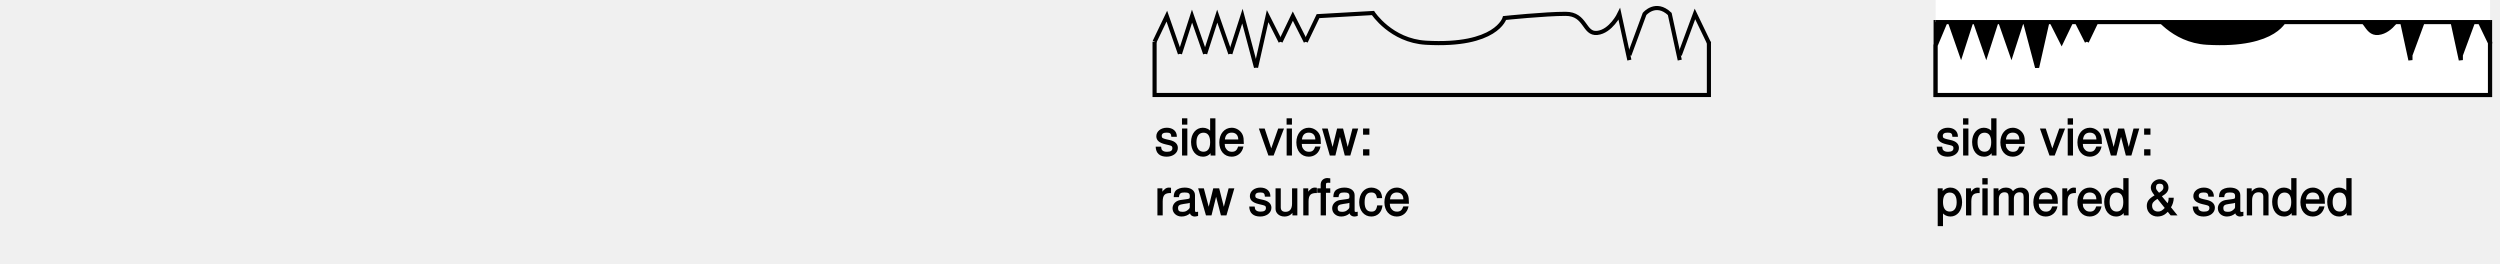
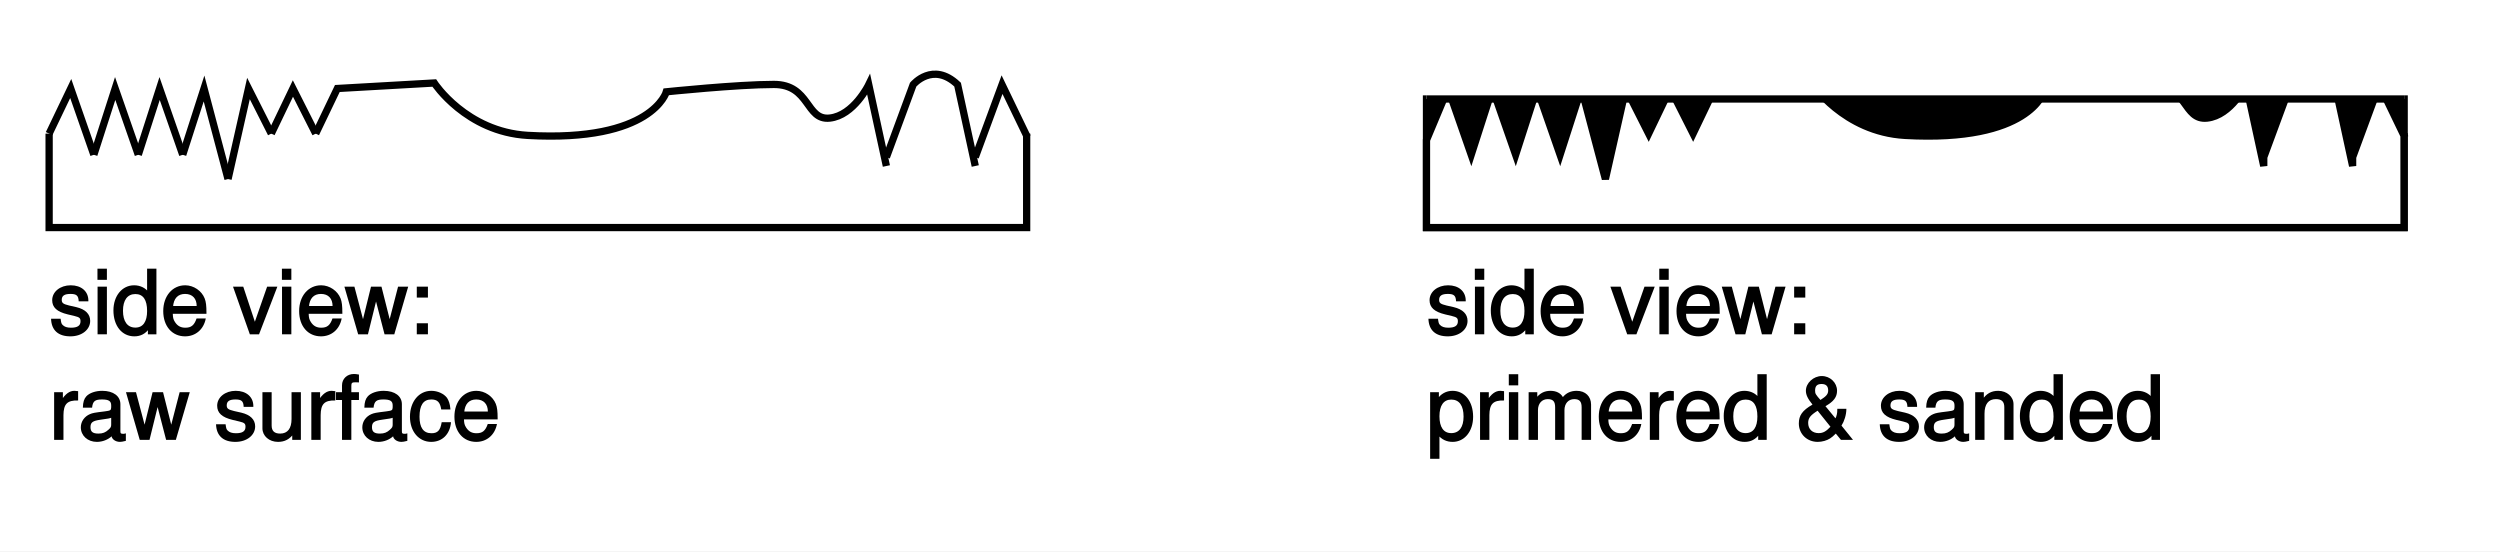
- <svg xmlns="http://www.w3.org/2000/svg" xmlns:xlink="http://www.w3.org/1999/xlink" width="605.74pt" height="63.85pt" viewBox="0 0 605.74 63.85" version="1.1">
+ <svg xmlns="http://www.w3.org/2000/svg" width="458" height="101" viewBox="0 0 458 101" fill="none">
+   <g clip-path="url(#clip0_545_529)">
+     <rect width="458" height="101" fill="white" />
+     <path d="M440.443 18.135V41.688H261.333V18.135H440.443Z" fill="black" />
+     <path d="M440.443 18.135V41.688H261.333V18.135H440.443Z" stroke="black" stroke-width="1.333" />
+     <path d="M9 24.479V41.688H188.083V24.479" stroke="black" stroke-width="1.333" />
+     <path d="M178.667 30.412L175.432 15.505C170.891 11.208 167.292 15.505 167.292 15.505L162.385 28.802" stroke="black" stroke-width="1.333" />
+     <path d="M178.667 28.802L183.573 15.505L188.193 25.083" stroke="black" stroke-width="1.333" />
+     <path d="M17.193 28.354L12.958 16.213L9 24.479" stroke="black" stroke-width="1.333" />
+     <path d="M17.193 28.354L21.099 16.213L25.333 28.354" stroke="black" stroke-width="1.333" />
+     <path d="M25.333 28.354L29.24 16.213L33.474 28.354" stroke="black" stroke-width="1.333" />
+     <path d="M33.474 28.354L37.38 16.213L41.776 32.802" stroke="black" stroke-width="1.333" />
+     <path d="M41.776 32.802L45.521 16.213L49.698 24.479" stroke="black" stroke-width="1.333" />
+     <path d="M49.698 24.479L53.661 16.213L57.839 24.479" stroke="black" stroke-width="1.333" />
+     <path d="M16.188 55.015C16.167 53.369 14.896 52.265 12.958 52.265C11.021 52.265 9.562 53.453 9.562 54.994C9.562 56.307 10.417 57.119 12.417 57.598L13.646 57.89C14.583 58.119 14.75 58.286 14.75 58.869C14.75 59.682 14.167 60.036 13 60.036C12.271 60.036 11.792 59.869 11.458 59.515C11.25 59.286 11.208 59.161 11.104 58.39H9.354C9.417 60.515 10.688 61.619 12.896 61.619C15 61.619 16.521 60.39 16.521 58.786C16.521 57.536 15.646 56.661 13.979 56.265L12.688 55.973C11.604 55.703 11.312 55.536 11.312 54.932C11.312 54.161 11.833 53.848 12.917 53.848C14 53.848 14.375 54.14 14.417 55.203H16.188V55.015Z" fill="black" />
+     <path d="M19.396 52.515H17.875V61.244H19.583V52.515H19.396ZM19.396 49.223H17.854V51.265H19.583V49.223H19.396Z" fill="black" />
+     <path d="M28.469 49.223H26.948V53.744L27.281 53.619C26.719 52.765 25.698 52.265 24.573 52.265C22.385 52.265 20.781 54.182 20.781 56.869C20.781 59.703 22.344 61.619 24.614 61.619C25.76 61.619 26.698 61.14 27.406 60.098L27.094 59.973V61.244H28.656V49.223H28.469ZM24.802 53.869C26.239 53.869 26.948 54.953 26.948 56.973C26.948 58.911 26.219 60.015 24.802 60.015C23.344 60.015 22.531 58.89 22.531 56.932C22.531 54.994 23.344 53.869 24.802 53.869Z" fill="black" />
+     <path d="M37.823 57.328C37.823 56.036 37.74 55.286 37.49 54.661C36.948 53.286 35.49 52.265 33.927 52.265C31.594 52.265 29.906 54.223 29.906 56.994C29.906 59.765 31.531 61.619 33.906 61.619C35.823 61.619 37.323 60.348 37.698 58.348H36.011C35.573 59.619 35.011 60.036 33.948 60.036C33.094 60.036 32.511 59.703 32.052 58.994C31.74 58.515 31.677 58.161 31.656 57.494H37.823V57.328ZM31.698 56.244C31.802 54.682 32.573 53.848 33.906 53.848C35.281 53.848 36.031 54.723 36.031 56.057H31.698V56.244Z" fill="black" />
+     <path d="M47.521 61.078L50.813 52.515H48.938L46.5 59.494H46.875L44.563 52.515H42.688L45.771 61.244H47.459L47.521 61.078Z" fill="black" />
+     <path d="M53.188 52.515H51.667V61.244H53.375V52.515H53.188ZM53.188 49.223H51.646V51.265H53.375V49.223H53.188Z" fill="black" />
+     <path d="M62.719 57.328C62.719 56.036 62.636 55.286 62.386 54.661C61.844 53.286 60.386 52.265 58.823 52.265C56.49 52.265 54.802 54.223 54.802 56.994C54.802 59.765 56.427 61.619 58.802 61.619C60.719 61.619 62.219 60.348 62.594 58.348H60.907C60.469 59.619 59.907 60.036 58.844 60.036C57.99 60.036 57.407 59.703 56.948 58.994C56.636 58.515 56.573 58.161 56.552 57.494H62.719V57.328ZM56.594 56.244C56.698 54.682 57.469 53.848 58.802 53.848C60.177 53.848 60.927 54.723 60.927 56.057H56.594V56.244Z" fill="black" />
+     <path d="M72.282 61.078L74.782 52.515H72.927L71.198 59.203H71.573L69.886 52.515H67.969L66.323 59.203H66.698L64.927 52.515H63.094L65.615 61.244H67.407L69.073 54.494H68.698L70.448 61.244H72.24L72.282 61.078Z" fill="black" />
+     <path d="M78.209 59.223H76.355V61.244H78.396V59.223H78.209ZM78.209 52.515H76.355V54.515H78.396V52.515H78.209Z" fill="black" />
+     <path d="M9.917 72.015V80.578H11.625V76.057C11.646 74.036 12.292 73.307 14.312 73.369V71.661C13.917 71.619 13.792 71.598 13.625 71.598C12.75 71.598 11.958 72.161 11.188 73.411L11.521 73.536V71.848H9.917V72.015Z" fill="black" />
+     <path d="M22.89 79.432C22.745 79.473 22.682 79.473 22.599 79.473C22.14 79.473 22.057 79.411 22.057 78.994V74.057C22.057 72.578 20.786 71.598 18.724 71.598C17.495 71.598 16.37 71.994 15.807 72.619C15.411 73.057 15.203 73.661 15.182 74.682H16.87C16.995 73.473 17.432 73.182 18.682 73.182C19.89 73.182 20.37 73.453 20.37 74.265V74.619C20.349 75.182 20.245 75.223 19.161 75.369C17.265 75.598 16.974 75.661 16.474 75.869C15.495 76.286 14.807 77.203 14.807 78.286C14.807 79.807 16.057 80.953 17.745 80.953C18.807 80.953 19.786 80.536 20.453 79.932C20.495 80.411 21.12 80.953 21.974 80.953C22.265 80.953 22.432 80.911 23.057 80.765V79.39L22.89 79.432ZM20.37 77.765C20.37 78.203 20.286 78.348 19.87 78.723C19.328 79.223 18.828 79.432 18.036 79.432C16.995 79.432 16.578 79.098 16.578 78.265C16.578 77.369 16.974 77.098 18.411 76.89C19.828 76.703 20.099 76.64 20.37 76.536V77.765Z" fill="black" />
+     <path d="M32.266 80.411L34.766 71.848H32.911L31.182 78.536H31.557L29.87 71.848H27.953L26.307 78.536H26.682L24.912 71.848H23.078L25.599 80.578H27.391L29.057 73.828H28.682L30.432 80.578H32.224L32.266 80.411Z" fill="black" />
+     <path d="M46.411 74.348C46.391 72.703 45.12 71.598 43.182 71.598C41.245 71.598 39.786 72.786 39.786 74.328C39.786 75.64 40.641 76.453 42.641 76.932L43.87 77.223C44.807 77.453 44.974 77.619 44.974 78.203C44.974 79.015 44.391 79.369 43.224 79.369C42.495 79.369 42.016 79.203 41.682 78.848C41.474 78.619 41.432 78.494 41.328 77.723H39.578C39.641 79.848 40.911 80.953 43.12 80.953C45.224 80.953 46.745 79.723 46.745 78.119C46.745 76.869 45.87 75.994 44.203 75.598L42.911 75.307C41.828 75.036 41.536 74.869 41.536 74.265C41.536 73.494 42.057 73.182 43.141 73.182C44.224 73.182 44.599 73.473 44.641 74.536H46.411V74.348Z" fill="black" />
+     <path d="M55.12 80.411V71.848H53.411V76.765C53.411 78.473 52.703 79.432 51.328 79.432C50.266 79.432 49.766 78.953 49.766 77.953V71.848H48.078V78.473C48.078 79.869 49.307 80.953 50.932 80.953C52.161 80.953 53.078 80.473 53.87 79.369L53.536 79.223V80.578H55.12V80.411Z" fill="black" />
+     <path d="M57.037 72.015V80.578H58.745V76.057C58.766 74.036 59.412 73.307 61.432 73.369V71.661C61.037 71.619 60.912 71.598 60.745 71.598C59.87 71.598 59.078 72.161 58.307 73.411L58.641 73.536V71.848H57.037V72.015Z" fill="black" />
+     <path d="M65.573 71.848H64.365V70.703C64.365 70.14 64.49 70.036 65.115 70.036C65.219 70.036 65.281 70.036 65.76 70.057V68.619C65.281 68.536 65.094 68.515 64.823 68.515C63.594 68.515 62.656 69.39 62.656 70.598V71.848H61.552V73.286H62.656V80.578H64.365V73.286H65.76V71.848H65.573Z" fill="black" />
+     <path d="M74.459 79.432C74.313 79.473 74.25 79.473 74.167 79.473C73.709 79.473 73.625 79.411 73.625 78.994V74.057C73.625 72.578 72.354 71.598 70.292 71.598C69.063 71.598 67.938 71.994 67.375 72.619C66.979 73.057 66.771 73.661 66.75 74.682H68.438C68.563 73.473 69 73.182 70.25 73.182C71.459 73.182 71.938 73.453 71.938 74.265V74.619C71.917 75.182 71.813 75.223 70.729 75.369C68.834 75.598 68.542 75.661 68.042 75.869C67.063 76.286 66.375 77.203 66.375 78.286C66.375 79.807 67.625 80.953 69.313 80.953C70.375 80.953 71.354 80.536 72.021 79.932C72.063 80.411 72.688 80.953 73.542 80.953C73.834 80.953 74 80.911 74.625 80.765V79.39L74.459 79.432ZM71.938 77.765C71.938 78.203 71.854 78.348 71.438 78.723C70.896 79.223 70.396 79.432 69.604 79.432C68.563 79.432 68.146 79.098 68.146 78.265C68.146 77.369 68.542 77.098 69.979 76.89C71.396 76.703 71.667 76.64 71.938 76.536V77.765Z" fill="black" />
+     <path d="M82.5 74.828C82.438 74.015 82.209 73.369 81.896 72.89C81.313 72.119 80.188 71.598 79.021 71.598C76.75 71.598 75.105 73.578 75.105 76.348C75.105 79.057 76.73 80.953 79 80.953C81 80.953 82.438 79.578 82.625 77.348H80.917C80.667 78.869 80.167 79.369 79.042 79.369C77.563 79.369 76.855 78.328 76.855 76.348C76.855 74.265 77.542 73.182 79 73.182C80.125 73.182 80.625 73.661 80.834 75.015H82.521L82.5 74.828Z" fill="black" />
+     <path d="M91.167 76.661C91.167 75.369 91.084 74.619 90.834 73.994C90.292 72.619 88.834 71.598 87.271 71.598C84.938 71.598 83.25 73.557 83.25 76.328C83.25 79.098 84.875 80.953 87.25 80.953C89.167 80.953 90.667 79.682 91.042 77.682H89.355C88.917 78.953 88.355 79.369 87.292 79.369C86.438 79.369 85.855 79.036 85.396 78.328C85.084 77.848 85.021 77.494 85 76.828H91.167V76.661ZM85.042 75.578C85.146 74.015 85.917 73.182 87.25 73.182C88.625 73.182 89.375 74.057 89.375 75.39H85.042V75.578Z" fill="black" />
+     <path d="M268.521 55.015C268.5 53.369 267.229 52.265 265.292 52.265C263.354 52.265 261.896 53.453 261.896 54.994C261.896 56.307 262.75 57.119 264.75 57.598L265.979 57.89C266.917 58.119 267.083 58.286 267.083 58.869C267.083 59.682 266.5 60.036 265.333 60.036C264.604 60.036 264.125 59.869 263.792 59.515C263.583 59.286 263.542 59.161 263.438 58.39H261.688C261.75 60.515 263.021 61.619 265.229 61.619C267.333 61.619 268.854 60.39 268.854 58.786C268.854 57.536 267.979 56.661 266.313 56.265L265.021 55.973C263.938 55.703 263.646 55.536 263.646 54.932C263.646 54.161 264.167 53.848 265.25 53.848C266.333 53.848 266.708 54.14 266.75 55.203H268.521V55.015Z" fill="black" />
+     <path d="M271.729 52.515H270.208V61.244H271.917V52.515H271.729ZM271.729 49.223H270.188V51.265H271.917V49.223H271.729Z" fill="black" />
+     <path d="M280.802 49.223H279.281V53.744L279.615 53.619C279.052 52.765 278.031 52.265 276.906 52.265C274.719 52.265 273.115 54.182 273.115 56.869C273.115 59.703 274.677 61.619 276.948 61.619C278.094 61.619 279.031 61.14 279.74 60.098L279.427 59.973V61.244H280.99V49.223H280.802ZM277.135 53.869C278.573 53.869 279.281 54.953 279.281 56.973C279.281 58.911 278.552 60.015 277.135 60.015C275.677 60.015 274.865 58.89 274.865 56.932C274.865 54.994 275.677 53.869 277.135 53.869Z" fill="black" />
+     <path d="M290.156 57.328C290.156 56.036 290.073 55.286 289.823 54.661C289.281 53.286 287.823 52.265 286.261 52.265C283.927 52.265 282.24 54.223 282.24 56.994C282.24 59.765 283.865 61.619 286.24 61.619C288.156 61.619 289.656 60.348 290.031 58.348H288.344C287.906 59.619 287.344 60.036 286.281 60.036C285.427 60.036 284.844 59.703 284.386 58.994C284.073 58.515 284.011 58.161 283.99 57.494H290.156V57.328ZM284.031 56.244C284.136 54.682 284.906 53.848 286.24 53.848C287.615 53.848 288.365 54.723 288.365 56.057H284.031V56.244Z" fill="black" />
+     <path d="M299.855 61.078L303.146 52.515H301.271L298.834 59.494H299.209L296.896 52.515H295.021L298.105 61.244H299.792L299.855 61.078Z" fill="black" />
+     <path d="M305.521 52.515H304V61.244H305.709V52.515H305.521ZM305.521 49.223H303.979V51.265H305.709V49.223H305.521Z" fill="black" />
+     <path d="M315.052 57.328C315.052 56.036 314.969 55.286 314.719 54.661C314.177 53.286 312.719 52.265 311.157 52.265C308.823 52.265 307.136 54.223 307.136 56.994C307.136 59.765 308.761 61.619 311.136 61.619C313.052 61.619 314.552 60.348 314.927 58.348H313.24C312.802 59.619 312.24 60.036 311.177 60.036C310.323 60.036 309.74 59.703 309.282 58.994C308.969 58.515 308.907 58.161 308.886 57.494H315.052V57.328ZM308.927 56.244C309.032 54.682 309.802 53.848 311.136 53.848C312.511 53.848 313.261 54.723 313.261 56.057H308.927V56.244Z" fill="black" />
+     <path d="M324.615 61.078L327.115 52.515H325.261L323.532 59.203H323.907L322.219 52.515H320.302L318.657 59.203H319.032L317.261 52.515H315.427L317.948 61.244H319.74L321.407 54.494H321.032L322.782 61.244H324.573L324.615 61.078Z" fill="black" />
+     <path d="M330.542 59.223H328.688V61.244H330.729V59.223H330.542ZM330.542 52.515H328.688V54.515H330.729V52.515H330.542Z" fill="black" />
+     <path d="M262.188 84.057H263.708V79.515L263.396 79.64C264.104 80.515 265.021 80.953 266.125 80.953C268.292 80.953 269.875 79.036 269.875 76.348C269.875 73.536 268.333 71.598 266.104 71.598C264.958 71.598 263.917 72.161 263.292 73.161L263.604 73.286V71.848H262V84.057H262.188ZM265.875 73.203C267.354 73.203 268.125 74.328 268.125 76.328C268.125 78.223 267.333 79.348 265.875 79.348C264.458 79.348 263.708 78.244 263.708 76.265C263.708 74.307 264.458 73.203 265.875 73.203Z" fill="black" />
+     <path d="M271.146 72.015V80.578H272.854V76.057C272.875 74.036 273.521 73.307 275.542 73.369V71.661C275.146 71.619 275.021 71.598 274.854 71.598C273.979 71.598 273.188 72.161 272.417 73.411L272.75 73.536V71.848H271.146V72.015Z" fill="black" />
+     <path d="M277.953 71.848H276.432V80.578H278.141V71.848H277.953ZM277.953 68.557H276.411V70.598H278.141V68.557H277.953Z" fill="black" />
+     <path d="M280.047 72.015V80.578H281.755V75.14C281.755 73.932 282.463 73.119 283.547 73.119C284.526 73.119 284.901 73.557 284.901 74.619V80.578H286.609V75.14C286.609 73.932 287.318 73.119 288.401 73.119C289.38 73.119 289.755 73.578 289.755 74.619V80.578H291.484V74.119C291.484 72.619 290.443 71.598 288.859 71.598C287.755 71.598 286.943 71.994 286.318 72.744C285.922 72.036 285.13 71.598 284.047 71.598C282.922 71.598 282.026 72.057 281.318 73.078L281.63 73.203V71.848H280.047V72.015Z" fill="black" />
+     <path d="M300.812 76.661C300.812 75.369 300.729 74.619 300.479 73.994C299.937 72.619 298.479 71.598 296.917 71.598C294.583 71.598 292.896 73.557 292.896 76.328C292.896 79.098 294.521 80.953 296.896 80.953C298.812 80.953 300.312 79.682 300.687 77.682H299C298.562 78.953 298 79.369 296.937 79.369C296.083 79.369 295.5 79.036 295.042 78.328C294.729 77.848 294.667 77.494 294.646 76.828H300.812V76.661ZM294.687 75.578C294.792 74.015 295.562 73.182 296.896 73.182C298.271 73.182 299.021 74.057 299.021 75.39H294.687V75.578Z" fill="black" />
+     <path d="M302.25 72.015V80.578H303.958V76.057C303.979 74.036 304.625 73.307 306.646 73.369V71.661C306.25 71.619 306.125 71.598 305.958 71.598C305.083 71.598 304.292 72.161 303.521 73.411L303.854 73.536V71.848H302.25V72.015Z" fill="black" />
+     <path d="M315.036 76.661C315.036 75.369 314.953 74.619 314.703 73.994C314.161 72.619 312.703 71.598 311.141 71.598C308.807 71.598 307.12 73.557 307.12 76.328C307.12 79.098 308.745 80.953 311.12 80.953C313.036 80.953 314.536 79.682 314.911 77.682H313.224C312.786 78.953 312.224 79.369 311.161 79.369C310.307 79.369 309.724 79.036 309.266 78.328C308.953 77.848 308.891 77.494 308.87 76.828H315.036V76.661ZM308.911 75.578C309.016 74.015 309.786 73.182 311.12 73.182C312.495 73.182 313.245 74.057 313.245 75.39H308.911V75.578Z" fill="black" />
+     <path d="M323.474 68.557H321.953V73.078L322.286 72.953C321.724 72.098 320.703 71.598 319.578 71.598C317.391 71.598 315.786 73.515 315.786 76.203C315.786 79.036 317.349 80.953 319.62 80.953C320.766 80.953 321.703 80.473 322.411 79.432L322.099 79.307V80.578H323.661V68.557H323.474ZM319.807 73.203C321.245 73.203 321.953 74.286 321.953 76.307C321.953 78.244 321.224 79.348 319.807 79.348C318.349 79.348 317.536 78.223 317.536 76.265C317.536 74.328 318.349 73.203 319.807 73.203Z" fill="black" />
+     <path d="M336.589 75.057C336.61 75.64 336.464 76.265 336.256 76.64L334.422 74.411C335.964 73.536 336.547 72.723 336.547 71.578C336.547 70.098 335.276 68.89 333.756 68.89C332.235 68.89 330.839 70.161 330.839 71.578C330.839 72.328 331.172 73.036 332.047 74.119C330.172 75.203 329.547 76.119 329.547 77.578C329.547 79.515 331.047 80.953 333.006 80.953C333.818 80.953 334.672 80.703 335.256 80.328C335.589 80.119 335.86 79.89 336.318 79.432L337.256 80.578H339.464L337.36 77.973C337.86 77.203 338.256 76.015 338.256 74.89H336.589V75.057ZM333.589 73.369C332.61 72.265 332.526 72.119 332.526 71.557C332.526 70.723 332.881 70.348 333.714 70.348C334.526 70.348 334.922 70.744 334.922 71.536C334.922 72.244 334.526 72.619 333.485 73.286L333.589 73.369ZM335.443 78.078C334.547 79.036 334.006 79.348 333.172 79.348C332.026 79.348 331.256 78.619 331.256 77.473C331.256 76.578 331.693 76.057 332.985 75.244L335.36 78.203L335.443 78.078Z" fill="black" />
+     <path d="M351.209 74.348C351.188 72.703 349.917 71.598 347.98 71.598C346.042 71.598 344.584 72.786 344.584 74.328C344.584 75.64 345.438 76.453 347.438 76.932L348.667 77.223C349.605 77.453 349.771 77.619 349.771 78.203C349.771 79.015 349.188 79.369 348.021 79.369C347.292 79.369 346.813 79.203 346.48 78.848C346.271 78.619 346.23 78.494 346.125 77.723H344.375C344.438 79.848 345.709 80.953 347.917 80.953C350.021 80.953 351.542 79.723 351.542 78.119C351.542 76.869 350.667 75.994 349 75.598L347.709 75.307C346.625 75.036 346.334 74.869 346.334 74.265C346.334 73.494 346.855 73.182 347.938 73.182C349.021 73.182 349.396 73.473 349.438 74.536H351.209V74.348Z" fill="black" />
+     <path d="M360.584 79.432C360.438 79.473 360.375 79.473 360.292 79.473C359.834 79.473 359.75 79.411 359.75 78.994V74.057C359.75 72.578 358.48 71.598 356.417 71.598C355.188 71.598 354.063 71.994 353.5 72.619C353.105 73.057 352.896 73.661 352.875 74.682H354.563C354.688 73.473 355.125 73.182 356.375 73.182C357.584 73.182 358.063 73.453 358.063 74.265V74.619C358.042 75.182 357.938 75.223 356.855 75.369C354.959 75.598 354.667 75.661 354.167 75.869C353.188 76.286 352.5 77.203 352.5 78.286C352.5 79.807 353.75 80.953 355.438 80.953C356.5 80.953 357.48 80.536 358.146 79.932C358.188 80.411 358.813 80.953 359.667 80.953C359.959 80.953 360.125 80.911 360.75 80.765V79.39L360.584 79.432ZM358.063 77.765C358.063 78.203 357.98 78.348 357.563 78.723C357.021 79.223 356.521 79.432 355.73 79.432C354.688 79.432 354.271 79.098 354.271 78.265C354.271 77.369 354.667 77.098 356.105 76.89C357.521 76.703 357.792 76.64 358.063 76.536V77.765Z" fill="black" />
+     <path d="M361.855 72.015V80.578H363.563V75.786C363.563 74.057 364.271 73.119 365.646 73.119C366.709 73.119 367.188 73.578 367.188 74.598V80.578H368.876V74.057C368.876 72.682 367.667 71.598 366.063 71.598C364.813 71.598 363.855 72.119 363.126 73.307L363.438 73.432V71.848H361.855V72.015Z" fill="black" />
+     <path d="M377.73 68.557H376.209V73.078L376.542 72.953C375.98 72.098 374.959 71.598 373.834 71.598C371.647 71.598 370.042 73.515 370.042 76.203C370.042 79.036 371.605 80.953 373.876 80.953C375.022 80.953 375.959 80.473 376.667 79.432L376.355 79.307V80.578H377.917V68.557H377.73ZM374.063 73.203C375.501 73.203 376.209 74.286 376.209 76.307C376.209 78.244 375.48 79.348 374.063 79.348C372.605 79.348 371.792 78.223 371.792 76.265C371.792 74.328 372.605 73.203 374.063 73.203Z" fill="black" />
+     <path d="M387.084 76.661C387.084 75.369 387.001 74.619 386.751 73.994C386.209 72.619 384.751 71.598 383.188 71.598C380.855 71.598 379.168 73.557 379.168 76.328C379.168 79.098 380.793 80.953 383.168 80.953C385.084 80.953 386.584 79.682 386.959 77.682H385.272C384.834 78.953 384.272 79.369 383.209 79.369C382.355 79.369 381.772 79.036 381.313 78.328C381.001 77.848 380.938 77.494 380.918 76.828H387.084V76.661ZM380.959 75.578C381.063 74.015 381.834 73.182 383.168 73.182C384.543 73.182 385.293 74.057 385.293 75.39H380.959V75.578Z" fill="black" />
+     <path d="M395.522 68.557H394.001V73.078L394.334 72.953C393.772 72.098 392.751 71.598 391.626 71.598C389.439 71.598 387.834 73.515 387.834 76.203C387.834 79.036 389.397 80.953 391.668 80.953C392.814 80.953 393.751 80.473 394.459 79.432L394.147 79.307V80.578H395.709V68.557H395.522ZM391.855 73.203C393.293 73.203 394.001 74.286 394.001 76.307C394.001 78.244 393.272 79.348 391.855 79.348C390.397 79.348 389.584 78.223 389.584 76.265C389.584 74.328 390.397 73.203 391.855 73.203Z" fill="black" />
+     <path d="M57.839 24.479L61.802 16.213L79.557 15.203C79.557 15.203 85.391 24.151 96.667 24.802C119.51 26.109 122.078 16.818 122.078 16.818C122.078 16.818 135.109 15.469 141.776 15.469C148.443 15.469 147.583 22.104 152 21.635C156.417 21.162 159.151 15.505 159.151 15.505L162.385 30.412" stroke="black" stroke-width="1.333" />
+     <path d="M310.172 24.479L314.135 16.213L331.891 15.203C331.891 15.203 337.724 24.151 349 24.802C371.844 26.109 374.411 16.818 374.411 16.818C374.411 16.818 387.443 15.469 394.109 15.469C400.776 15.469 399.917 22.104 404.333 21.635C408.75 21.162 411.484 15.505 411.484 15.505L414.719 30.412V28.802L419.625 15.505C419.625 15.505 423.224 11.208 427.766 15.505L431 30.412V28.802L435.906 15.505L440.526 25.083L440.417 24.479V41.688H261.333V25.662L265.292 16.213L269.526 28.354L273.432 16.213L277.667 28.354L281.573 16.213L285.807 28.354L289.714 16.213L294.109 32.802L297.854 16.213L302.031 24.479L305.995 16.213L310.172 24.479Z" fill="white" />
+     <mask id="mask0_545_529" style="mask-type:luminance" maskUnits="userSpaceOnUse" x="253" y="11" width="191" height="39">
+       <path d="M253.333 11H443.651V49.667H253.333V11Z" fill="white" />
+     </mask>
+     <g mask="url(#mask0_545_529)">
+       <path d="M310.172 24.479L314.135 16.213L331.891 15.203C331.891 15.203 337.724 24.151 349 24.802C371.844 26.109 374.411 16.818 374.411 16.818C374.411 16.818 387.443 15.469 394.109 15.469C400.776 15.469 399.917 22.104 404.333 21.635C408.75 21.162 411.484 15.505 411.484 15.505L414.719 30.412V28.802L419.625 15.505C419.625 15.505 423.224 11.208 427.766 15.505L431 30.412V28.802L435.906 15.505L440.526 25.083L440.417 24.479V41.688H261.333V25.662L265.292 16.213L269.526 28.354L273.432 16.213L277.667 28.354L281.573 16.213L285.807 28.354L289.714 16.213L294.109 32.802L297.854 16.213L302.031 24.479L305.995 16.213L310.172 24.479Z" stroke="black" stroke-width="1.333" />
+     </g>
+     <path d="M440.443 18.135V10.995H261.333V18.135H440.443Z" fill="white" />
+     <path d="M261.333 18.135H440.443" stroke="black" stroke-width="1.333" />
+   </g>
  <defs>
-     <g>
-       <symbol overflow="visible" id="glyph0-0">
-         <path style="stroke:none;" d="" />
-       </symbol>
-       <symbol overflow="visible" id="glyph0-1">
-         <path style="stroke:none;" d="M 5.391 -4.672 C 5.375 -5.906 4.422 -6.734 2.969 -6.734 C 1.516 -6.734 0.422 -5.844 0.422 -4.688 C 0.422 -3.703 1.062 -3.094 2.562 -2.734 L 3.484 -2.516 C 4.188 -2.344 4.312 -2.219 4.312 -1.781 C 4.312 -1.172 3.875 -0.906 3 -0.906 C 2.453 -0.906 2.094 -1.031 1.844 -1.297 C 1.688 -1.469 1.656 -1.562 1.578 -2.141 L 0.266 -2.141 C 0.312 -0.547 1.266 0.281 2.922 0.281 C 4.5 0.281 5.641 -0.641 5.641 -1.844 C 5.641 -2.781 4.984 -3.438 3.734 -3.734 L 2.766 -3.953 C 1.953 -4.156 1.734 -4.281 1.734 -4.734 C 1.734 -5.312 2.125 -5.547 2.938 -5.547 C 3.75 -5.547 4.031 -5.328 4.062 -4.531 L 5.391 -4.531 Z M 5.391 -4.672 " />
-       </symbol>
-       <symbol overflow="visible" id="glyph0-2">
-         <path style="stroke:none;" d="M 1.797 -6.547 L 0.656 -6.547 L 0.656 0 L 1.938 0 L 1.938 -6.547 Z M 1.797 -9.016 L 0.641 -9.016 L 0.641 -7.484 L 1.938 -7.484 L 1.938 -9.016 Z M 1.797 -9.016 " />
-       </symbol>
-       <symbol overflow="visible" id="glyph0-3">
-         <path style="stroke:none;" d="M 5.938 -9.016 L 4.797 -9.016 L 4.797 -5.625 L 5.047 -5.719 C 4.625 -6.359 3.859 -6.734 3.016 -6.734 C 1.375 -6.734 0.172 -5.297 0.172 -3.281 C 0.172 -1.156 1.344 0.281 3.047 0.281 C 3.906 0.281 4.609 -0.078 5.141 -0.859 L 4.906 -0.953 L 4.906 0 L 6.078 0 L 6.078 -9.016 Z M 3.188 -5.531 C 4.266 -5.531 4.797 -4.719 4.797 -3.203 C 4.797 -1.75 4.25 -0.922 3.188 -0.922 C 2.094 -0.922 1.484 -1.766 1.484 -3.234 C 1.484 -4.688 2.094 -5.531 3.188 -5.531 Z M 3.188 -5.531 " />
-       </symbol>
-       <symbol overflow="visible" id="glyph0-4">
-         <path style="stroke:none;" d="M 6.281 -2.938 C 6.281 -3.906 6.219 -4.469 6.031 -4.938 C 5.625 -5.969 4.531 -6.734 3.359 -6.734 C 1.609 -6.734 0.344 -5.266 0.344 -3.188 C 0.344 -1.109 1.562 0.281 3.344 0.281 C 4.781 0.281 5.906 -0.672 6.188 -2.172 L 4.922 -2.172 C 4.594 -1.219 4.172 -0.906 3.375 -0.906 C 2.734 -0.906 2.297 -1.156 1.953 -1.688 C 1.719 -2.047 1.672 -2.312 1.656 -2.812 L 6.281 -2.812 Z M 1.688 -3.75 C 1.766 -4.922 2.344 -5.547 3.344 -5.547 C 4.375 -5.547 4.938 -4.891 4.938 -3.891 L 1.688 -3.891 Z M 1.688 -3.75 " />
-       </symbol>
-       <symbol overflow="visible" id="glyph0-5">
-         <path style="stroke:none;" d="" />
-       </symbol>
-       <symbol overflow="visible" id="glyph0-6">
-         <path style="stroke:none;" d="M 3.547 -0.125 L 6.016 -6.547 L 4.609 -6.547 L 2.781 -1.312 L 3.062 -1.312 L 1.328 -6.547 L -0.078 -6.547 L 2.234 0 L 3.5 0 Z M 3.547 -0.125 " />
-       </symbol>
-       <symbol overflow="visible" id="glyph0-7">
-         <path style="stroke:none;" d="M 6.781 -0.125 L 8.656 -6.547 L 7.266 -6.547 L 5.969 -1.531 L 6.25 -1.531 L 4.984 -6.547 L 3.547 -6.547 L 2.312 -1.531 L 2.594 -1.531 L 1.266 -6.547 L -0.109 -6.547 L 1.781 0 L 3.125 0 L 4.375 -5.062 L 4.094 -5.062 L 5.406 0 L 6.75 0 Z M 6.781 -0.125 " />
-       </symbol>
-       <symbol overflow="visible" id="glyph0-8">
-         <path style="stroke:none;" d="M 2.562 -1.516 L 1.172 -1.516 L 1.172 0 L 2.703 0 L 2.703 -1.516 Z M 2.562 -6.547 L 1.172 -6.547 L 1.172 -5.047 L 2.703 -5.047 L 2.703 -6.547 Z M 2.562 -6.547 " />
-       </symbol>
-       <symbol overflow="visible" id="glyph0-9">
-         <path style="stroke:none;" d="M 0.688 -6.422 L 0.688 0 L 1.969 0 L 1.969 -3.391 C 1.984 -4.906 2.469 -5.453 3.984 -5.406 L 3.984 -6.688 C 3.688 -6.719 3.594 -6.734 3.469 -6.734 C 2.812 -6.734 2.219 -6.312 1.641 -5.375 L 1.891 -5.281 L 1.891 -6.547 L 0.688 -6.547 Z M 0.688 -6.422 " />
-       </symbol>
-       <symbol overflow="visible" id="glyph0-10">
-         <path style="stroke:none;" d="M 6.422 -0.859 C 6.312 -0.828 6.266 -0.828 6.203 -0.828 C 5.859 -0.828 5.797 -0.875 5.797 -1.188 L 5.797 -4.891 C 5.797 -6 4.844 -6.734 3.297 -6.734 C 2.375 -6.734 1.531 -6.438 1.109 -5.969 C 0.812 -5.641 0.656 -5.188 0.641 -4.422 L 1.906 -4.422 C 2 -5.328 2.328 -5.547 3.266 -5.547 C 4.172 -5.547 4.531 -5.344 4.531 -4.734 L 4.531 -4.469 C 4.516 -4.047 4.438 -4.016 3.625 -3.906 C 2.203 -3.734 1.984 -3.688 1.609 -3.531 C 0.875 -3.219 0.359 -2.531 0.359 -1.719 C 0.359 -0.578 1.297 0.281 2.562 0.281 C 3.359 0.281 4.094 -0.031 4.594 -0.484 C 4.625 -0.125 5.094 0.281 5.734 0.281 C 5.953 0.281 6.078 0.25 6.547 0.141 L 6.547 -0.891 Z M 4.531 -2.109 C 4.531 -1.781 4.469 -1.672 4.156 -1.391 C 3.75 -1.016 3.375 -0.859 2.781 -0.859 C 2 -0.859 1.688 -1.109 1.688 -1.734 C 1.688 -2.406 1.984 -2.609 3.062 -2.766 C 4.125 -2.906 4.328 -2.953 4.531 -3.031 Z M 4.531 -2.109 " />
-       </symbol>
-       <symbol overflow="visible" id="glyph0-11">
-         <path style="stroke:none;" d="M 5.922 -0.125 L 5.922 -6.547 L 4.641 -6.547 L 4.641 -2.859 C 4.641 -1.578 4.109 -0.859 3.078 -0.859 C 2.281 -0.859 1.906 -1.219 1.906 -1.969 L 1.906 -6.547 L 0.641 -6.547 L 0.641 -1.578 C 0.641 -0.531 1.562 0.281 2.781 0.281 C 3.703 0.281 4.391 -0.078 4.984 -0.906 L 4.734 -1.016 L 4.734 0 L 5.922 0 Z M 5.922 -0.125 " />
-       </symbol>
-       <symbol overflow="visible" id="glyph0-12">
-         <path style="stroke:none;" d="M 3.094 -6.547 L 2.188 -6.547 L 2.188 -7.406 C 2.188 -7.828 2.281 -7.906 2.75 -7.906 C 2.828 -7.906 2.875 -7.906 3.234 -7.891 L 3.234 -8.969 C 2.875 -9.031 2.734 -9.047 2.531 -9.047 C 1.609 -9.047 0.906 -8.391 0.906 -7.484 L 0.906 -6.547 L 0.078 -6.547 L 0.078 -5.469 L 0.906 -5.469 L 0.906 0 L 2.188 0 L 2.188 -5.469 L 3.234 -5.469 L 3.234 -6.547 Z M 3.094 -6.547 " />
-       </symbol>
-       <symbol overflow="visible" id="glyph0-13">
-         <path style="stroke:none;" d="M 5.781 -4.312 C 5.734 -4.922 5.562 -5.406 5.328 -5.766 C 4.891 -6.344 4.047 -6.734 3.172 -6.734 C 1.469 -6.734 0.234 -5.25 0.234 -3.172 C 0.234 -1.141 1.453 0.281 3.156 0.281 C 4.656 0.281 5.734 -0.75 5.875 -2.422 L 4.594 -2.422 C 4.406 -1.281 4.031 -0.906 3.188 -0.906 C 2.078 -0.906 1.547 -1.688 1.547 -3.172 C 1.547 -4.734 2.062 -5.547 3.156 -5.547 C 4 -5.547 4.375 -5.188 4.531 -4.172 L 5.797 -4.172 Z M 5.781 -4.312 " />
-       </symbol>
-       <symbol overflow="visible" id="glyph0-14">
-         <path style="stroke:none;" d="M 0.641 2.609 L 1.781 2.609 L 1.781 -0.797 L 1.547 -0.703 C 2.078 -0.047 2.766 0.281 3.594 0.281 C 5.219 0.281 6.406 -1.156 6.406 -3.172 C 6.406 -5.281 5.25 -6.734 3.578 -6.734 C 2.719 -6.734 1.938 -6.312 1.469 -5.562 L 1.703 -5.469 L 1.703 -6.547 L 0.5 -6.547 L 0.5 2.609 Z M 3.406 -5.531 C 4.516 -5.531 5.094 -4.688 5.094 -3.188 C 5.094 -1.766 4.5 -0.922 3.406 -0.922 C 2.344 -0.922 1.781 -1.75 1.781 -3.234 C 1.781 -4.703 2.344 -5.531 3.406 -5.531 Z M 3.406 -5.531 " />
-       </symbol>
-       <symbol overflow="visible" id="glyph0-15">
-         <path style="stroke:none;" d="M 0.703 -6.422 L 0.703 0 L 1.984 0 L 1.984 -4.078 C 1.984 -4.984 2.516 -5.594 3.328 -5.594 C 4.062 -5.594 4.344 -5.266 4.344 -4.469 L 4.344 0 L 5.625 0 L 5.625 -4.078 C 5.625 -4.984 6.156 -5.594 6.969 -5.594 C 7.703 -5.594 7.984 -5.25 7.984 -4.469 L 7.984 0 L 9.281 0 L 9.281 -4.844 C 9.281 -5.969 8.5 -6.734 7.312 -6.734 C 6.484 -6.734 5.875 -6.438 5.406 -5.875 C 5.109 -6.406 4.516 -6.734 3.703 -6.734 C 2.859 -6.734 2.188 -6.391 1.656 -5.625 L 1.891 -5.531 L 1.891 -6.547 L 0.703 -6.547 Z M 0.703 -6.422 " />
-       </symbol>
-       <symbol overflow="visible" id="glyph0-16">
-         <path style="stroke:none;" d="M 5.766 -4.141 C 5.781 -3.703 5.672 -3.234 5.516 -2.953 L 4.141 -4.625 C 5.297 -5.281 5.734 -5.891 5.734 -6.75 C 5.734 -7.859 4.781 -8.766 3.641 -8.766 C 2.5 -8.766 1.453 -7.812 1.453 -6.75 C 1.453 -6.188 1.703 -5.656 2.359 -4.844 C 0.953 -4.031 0.484 -3.344 0.484 -2.25 C 0.484 -0.797 1.609 0.281 3.078 0.281 C 3.688 0.281 4.328 0.094 4.766 -0.188 C 5.016 -0.344 5.219 -0.516 5.562 -0.859 L 6.266 0 L 7.922 0 L 6.344 -1.953 C 6.719 -2.531 7.016 -3.422 7.016 -4.266 L 5.766 -4.266 Z M 3.516 -5.406 C 2.781 -6.234 2.719 -6.344 2.719 -6.766 C 2.719 -7.391 2.984 -7.672 3.609 -7.672 C 4.219 -7.672 4.516 -7.375 4.516 -6.781 C 4.516 -6.25 4.219 -5.969 3.438 -5.469 Z M 4.906 -1.875 C 4.234 -1.156 3.828 -0.922 3.203 -0.922 C 2.344 -0.922 1.766 -1.469 1.766 -2.328 C 1.766 -3 2.094 -3.391 3.062 -4 L 4.844 -1.781 Z M 4.906 -1.875 " />
-       </symbol>
-       <symbol overflow="visible" id="glyph0-17">
-         <path style="stroke:none;" d="M 0.703 -6.422 L 0.703 0 L 1.984 0 L 1.984 -3.594 C 1.984 -4.891 2.516 -5.594 3.547 -5.594 C 4.344 -5.594 4.703 -5.25 4.703 -4.484 L 4.703 0 L 5.969 0 L 5.969 -4.891 C 5.969 -5.922 5.062 -6.734 3.859 -6.734 C 2.922 -6.734 2.203 -6.344 1.656 -5.453 L 1.891 -5.359 L 1.891 -6.547 L 0.703 -6.547 Z M 0.703 -6.422 " />
-       </symbol>
-     </g>
-     <clipPath id="clip1">
-       <path d="M 463 0 L 605.738 0 L 605.738 29 L 463 29 Z M 463 0 " />
+     <clipPath id="clip0_545_529">
+       <rect width="458" height="101" fill="white" />
    </clipPath>
  </defs>
-   <g id="surface1">
-     <path style=" stroke:none;fill-rule:nonzero;fill:rgb(0%,0%,0%);fill-opacity:1;" d="M 603.332 5.352 L 603.332 23.016 L 469 23.016 L 469 5.352 L 603.332 5.352 " />
-     <path style="fill:none;stroke-width:10;stroke-linecap:butt;stroke-linejoin:miter;stroke:rgb(0%,0%,0%);stroke-opacity:1;stroke-miterlimit:4;" d="M 6033.32 584.984 L 6033.32 408.344 L 4690 408.344 L 4690 584.984 Z M 6033.32 584.984 " transform="matrix(0.1,0,0,-0.1,0,63.85)" />
-     <path style="fill:none;stroke-width:10;stroke-linecap:butt;stroke-linejoin:miter;stroke:rgb(0%,0%,0%);stroke-opacity:1;stroke-miterlimit:4;" d="M 2797.5 537.406 L 2797.5 408.344 L 4140.625 408.344 L 4140.625 537.406 " transform="matrix(0.1,0,0,-0.1,0,63.85)" />
-     <path style="fill:none;stroke-width:10;stroke-linecap:butt;stroke-linejoin:miter;stroke:rgb(0%,0%,0%);stroke-opacity:1;stroke-miterlimit:4;" d="M 4070 492.914 L 4045.742 604.711 C 4011.68 636.938 3984.688 604.711 3984.688 604.711 L 3947.891 504.984 " transform="matrix(0.1,0,0,-0.1,0,63.85)" />
-     <path style="fill:none;stroke-width:10;stroke-linecap:butt;stroke-linejoin:miter;stroke:rgb(0%,0%,0%);stroke-opacity:1;stroke-miterlimit:4;" d="M 4070 504.984 L 4106.797 604.711 L 4141.445 532.875 " transform="matrix(0.1,0,0,-0.1,0,63.85)" />
-     <path style="fill:none;stroke-width:10;stroke-linecap:butt;stroke-linejoin:miter;stroke:rgb(0%,0%,0%);stroke-opacity:1;stroke-miterlimit:4;" d="M 2858.945 508.344 L 2827.188 599.398 L 2797.5 537.406 " transform="matrix(0.1,0,0,-0.1,0,63.85)" />
-     <path style="fill:none;stroke-width:10;stroke-linecap:butt;stroke-linejoin:miter;stroke:rgb(0%,0%,0%);stroke-opacity:1;stroke-miterlimit:4;" d="M 2858.945 508.344 L 2888.242 599.398 L 2920 508.344 " transform="matrix(0.1,0,0,-0.1,0,63.85)" />
-     <path style="fill:none;stroke-width:10;stroke-linecap:butt;stroke-linejoin:miter;stroke:rgb(0%,0%,0%);stroke-opacity:1;stroke-miterlimit:4;" d="M 2920 508.344 L 2949.297 599.398 L 2981.055 508.344 " transform="matrix(0.1,0,0,-0.1,0,63.85)" />
-     <path style="fill:none;stroke-width:10;stroke-linecap:butt;stroke-linejoin:miter;stroke:rgb(0%,0%,0%);stroke-opacity:1;stroke-miterlimit:4;" d="M 2981.055 508.344 L 3010.352 599.398 L 3043.32 474.984 " transform="matrix(0.1,0,0,-0.1,0,63.85)" />
-     <path style="fill:none;stroke-width:10;stroke-linecap:butt;stroke-linejoin:miter;stroke:rgb(0%,0%,0%);stroke-opacity:1;stroke-miterlimit:4;" d="M 3043.32 474.984 L 3071.406 599.398 L 3102.734 537.406 " transform="matrix(0.1,0,0,-0.1,0,63.85)" />
-     <path style="fill:none;stroke-width:10;stroke-linecap:butt;stroke-linejoin:miter;stroke:rgb(0%,0%,0%);stroke-opacity:1;stroke-miterlimit:4;" d="M 3102.734 537.406 L 3132.461 599.398 L 3163.789 537.406 " transform="matrix(0.1,0,0,-0.1,0,63.85)" />
-     <g style="fill:rgb(0%,0%,0%);fill-opacity:1;">
-       <use xlink:href="#glyph0-1" x="279.75" y="37.683" />
-       <use xlink:href="#glyph0-2" x="285.75" y="37.683" />
-       <use xlink:href="#glyph0-3" x="288.414" y="37.683" />
-       <use xlink:href="#glyph0-4" x="295.086" y="37.683" />
-       <use xlink:href="#glyph0-5" x="301.758" y="37.683" />
-       <use xlink:href="#glyph0-6" x="305.094" y="37.683" />
-       <use xlink:href="#glyph0-2" x="311.094" y="37.683" />
-       <use xlink:href="#glyph0-4" x="313.758" y="37.683" />
-       <use xlink:href="#glyph0-7" x="320.43" y="37.683" />
-       <use xlink:href="#glyph0-8" x="329.094" y="37.683" />
-       <use xlink:href="#glyph0-5" x="332.43" y="37.683" />
-       <use xlink:href="#glyph0-0" x="335.766" y="37.683" />
-     </g>
-     <g style="fill:rgb(0%,0%,0%);fill-opacity:1;">
-       <use xlink:href="#glyph0-9" x="279.75" y="52.183" />
-       <use xlink:href="#glyph0-10" x="283.746" y="52.183" />
-       <use xlink:href="#glyph0-7" x="290.418" y="52.183" />
-       <use xlink:href="#glyph0-5" x="299.082" y="52.183" />
-       <use xlink:href="#glyph0-1" x="302.418" y="52.183" />
-       <use xlink:href="#glyph0-11" x="308.418" y="52.183" />
-       <use xlink:href="#glyph0-9" x="315.09" y="52.183" />
-       <use xlink:href="#glyph0-12" x="319.086" y="52.183" />
-       <use xlink:href="#glyph0-10" x="322.422" y="52.183" />
-       <use xlink:href="#glyph0-13" x="329.094" y="52.183" />
-       <use xlink:href="#glyph0-4" x="335.094" y="52.183" />
-     </g>
-     <g style="fill:rgb(0%,0%,0%);fill-opacity:1;">
-       <use xlink:href="#glyph0-1" x="469" y="37.683" />
-       <use xlink:href="#glyph0-2" x="475" y="37.683" />
-       <use xlink:href="#glyph0-3" x="477.664" y="37.683" />
-       <use xlink:href="#glyph0-4" x="484.336" y="37.683" />
-       <use xlink:href="#glyph0-5" x="491.008" y="37.683" />
-       <use xlink:href="#glyph0-6" x="494.344" y="37.683" />
-       <use xlink:href="#glyph0-2" x="500.344" y="37.683" />
-       <use xlink:href="#glyph0-4" x="503.008" y="37.683" />
-       <use xlink:href="#glyph0-7" x="509.68" y="37.683" />
-       <use xlink:href="#glyph0-8" x="518.344" y="37.683" />
-       <use xlink:href="#glyph0-5" x="521.68" y="37.683" />
-       <use xlink:href="#glyph0-0" x="525.016" y="37.683" />
-     </g>
-     <g style="fill:rgb(0%,0%,0%);fill-opacity:1;">
-       <use xlink:href="#glyph0-14" x="469" y="52.183" />
-       <use xlink:href="#glyph0-9" x="475.672" y="52.183" />
-       <use xlink:href="#glyph0-2" x="479.668" y="52.183" />
-       <use xlink:href="#glyph0-15" x="482.332" y="52.183" />
-       <use xlink:href="#glyph0-4" x="492.328" y="52.183" />
-       <use xlink:href="#glyph0-9" x="499" y="52.183" />
-       <use xlink:href="#glyph0-4" x="502.996" y="52.183" />
-       <use xlink:href="#glyph0-3" x="509.668" y="52.183" />
-       <use xlink:href="#glyph0-5" x="516.34" y="52.183" />
-       <use xlink:href="#glyph0-16" x="519.676" y="52.183" />
-       <use xlink:href="#glyph0-5" x="527.68" y="52.183" />
-       <use xlink:href="#glyph0-1" x="531.016" y="52.183" />
-       <use xlink:href="#glyph0-10" x="537.016" y="52.183" />
-       <use xlink:href="#glyph0-17" x="543.688" y="52.183" />
-       <use xlink:href="#glyph0-3" x="550.36" y="52.183" />
-       <use xlink:href="#glyph0-4" x="557.032" y="52.183" />
-       <use xlink:href="#glyph0-3" x="563.704" y="52.183" />
-     </g>
-     <path style="fill:none;stroke-width:10;stroke-linecap:butt;stroke-linejoin:miter;stroke:rgb(0%,0%,0%);stroke-opacity:1;stroke-miterlimit:4;" d="M 3163.789 537.406 L 3193.516 599.398 L 3326.68 606.977 C 3326.68 606.977 3370.43 539.867 3455 534.984 C 3626.328 525.18 3645.586 594.867 3645.586 594.867 C 3645.586 594.867 3743.32 604.984 3793.32 604.984 C 3843.32 604.984 3836.875 555.219 3870 558.734 C 3903.125 562.289 3923.633 604.711 3923.633 604.711 L 3947.891 492.914 " transform="matrix(0.1,0,0,-0.1,0,63.85)" />
-     <path style=" stroke:none;fill-rule:nonzero;fill:rgb(100%,100%,100%);fill-opacity:1;" d="M 505.629 10.109 L 508.602 3.91 L 521.918 3.152 C 521.918 3.152 526.293 9.863 534.75 10.352 C 551.883 11.332 553.809 4.363 553.809 4.363 C 553.809 4.363 563.582 3.352 568.582 3.352 C 573.582 3.352 572.938 8.328 576.25 7.977 C 579.562 7.621 581.613 3.379 581.613 3.379 L 584.039 14.559 L 584.039 13.352 L 587.719 3.379 C 587.719 3.379 590.418 0.156 593.824 3.379 L 596.25 14.559 L 596.25 13.352 L 599.93 3.379 L 603.395 10.562 L 603.312 10.109 L 603.312 23.016 L 469 23.016 L 469 10.996 L 471.969 3.91 L 475.145 13.016 L 478.074 3.91 L 481.25 13.016 L 484.18 3.91 L 487.355 13.016 L 490.285 3.91 L 493.582 16.352 L 496.391 3.91 L 499.523 10.109 L 502.496 3.91 L 505.629 10.109 " />
-     <g clip-path="url(#clip1)" clip-rule="nonzero">
-       <path style="fill:none;stroke-width:10;stroke-linecap:butt;stroke-linejoin:miter;stroke:rgb(0%,0%,0%);stroke-opacity:1;stroke-miterlimit:4;" d="M 5056.289 537.406 L 5086.016 599.398 L 5219.18 606.977 C 5219.18 606.977 5262.93 539.867 5347.5 534.984 C 5518.828 525.18 5538.086 594.867 5538.086 594.867 C 5538.086 594.867 5635.82 604.984 5685.82 604.984 C 5735.82 604.984 5729.375 555.219 5762.5 558.734 C 5795.625 562.289 5816.133 604.711 5816.133 604.711 L 5840.391 492.914 L 5840.391 504.984 L 5877.188 604.711 C 5877.188 604.711 5904.18 636.938 5938.242 604.711 L 5962.5 492.914 L 5962.5 504.984 L 5999.297 604.711 L 6033.945 532.875 L 6033.125 537.406 L 6033.125 408.344 L 4690 408.344 L 4690 528.539 L 4719.688 599.398 L 4751.445 508.344 L 4780.742 599.398 L 4812.5 508.344 L 4841.797 599.398 L 4873.555 508.344 L 4902.852 599.398 L 4935.82 474.984 L 4963.906 599.398 L 4995.234 537.406 L 5024.961 599.398 L 5056.289 537.406 " transform="matrix(0.1,0,0,-0.1,0,63.85)" />
-     </g>
-     <path style=" stroke:none;fill-rule:nonzero;fill:rgb(100%,100%,100%);fill-opacity:1;" d="M 603.332 5.352 L 603.332 -0.004 L 469 -0.004 L 469 5.352 L 603.332 5.352 " />
-     <path style="fill:none;stroke-width:10;stroke-linecap:butt;stroke-linejoin:miter;stroke:rgb(0%,0%,0%);stroke-opacity:1;stroke-miterlimit:4;" d="M 4690 584.984 L 6033.32 584.984 " transform="matrix(0.1,0,0,-0.1,0,63.85)" />
-   </g>
</svg>
